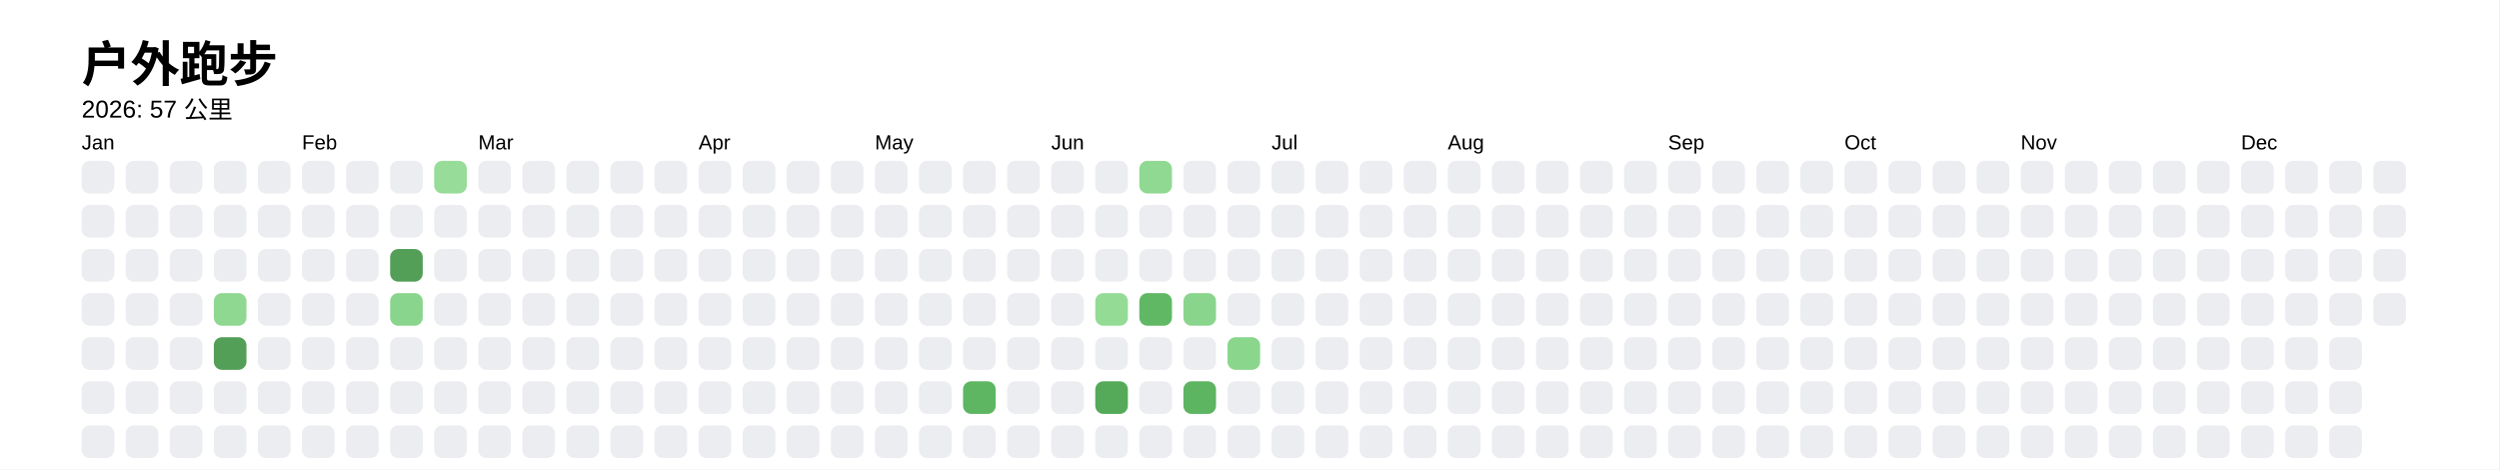
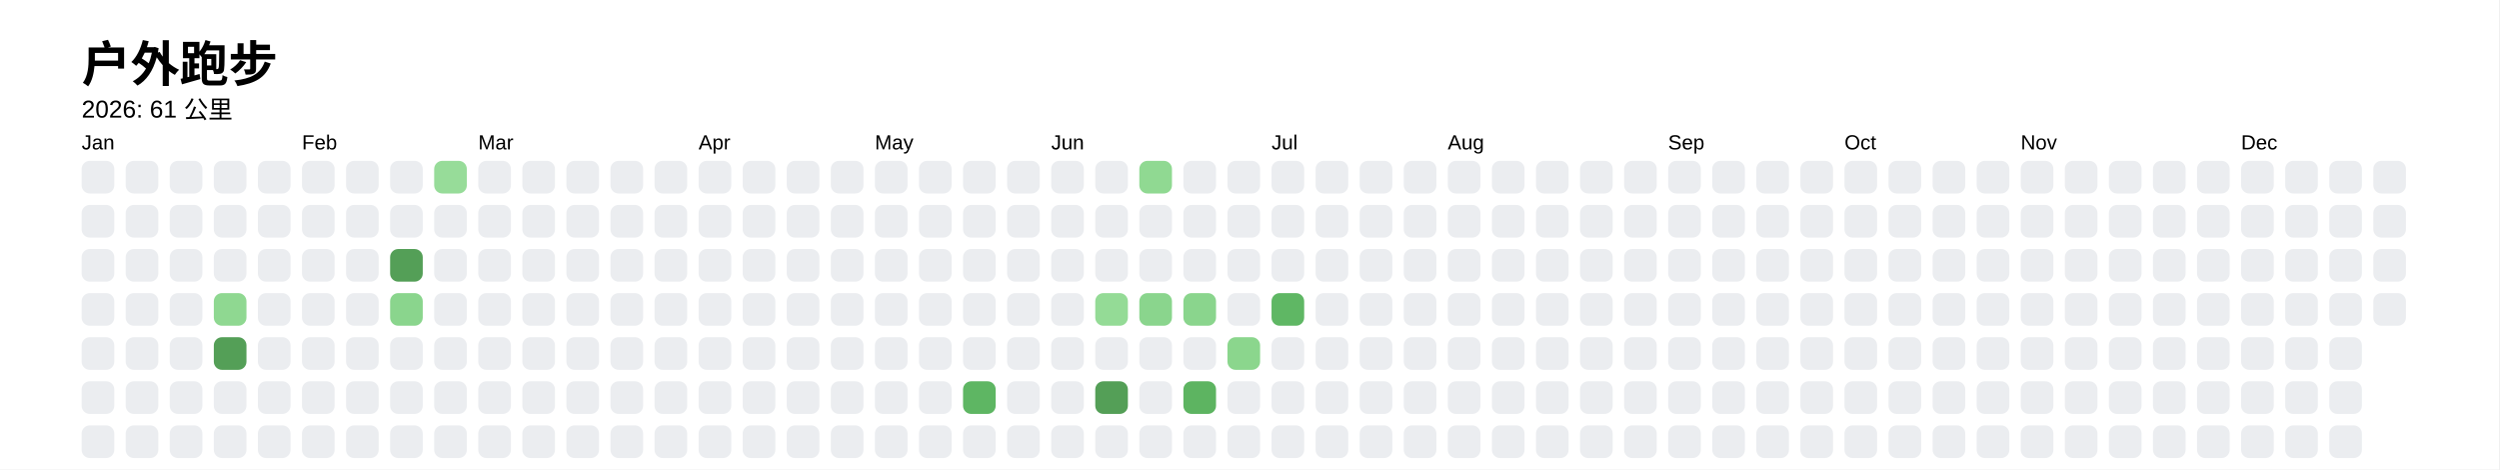
<svg xmlns="http://www.w3.org/2000/svg" baseProfile="full" height="57.5mm" version="1.1" viewBox="0,0,306.2,57.5" width="306.2mm">
  <defs />
  <rect fill="#FFFFFF" height="57.5" width="306.2" x="0" y="0" />
  <text fill="#000000" style="font-size:6px; font-family:Arial; font-weight:bold;" x="10" y="10">户外跑步</text>
-   <text fill="#000000" style="font-size:3px; font-family:Arial;" x="10" y="14.4">2026: 57 公里</text>
+   <text fill="#000000" style="font-size:3px; font-family:Arial;" x="10" y="14.4">2026: 61 公里</text>
  <text fill="#000000" style="font-size:2.5px; font-family:Arial" x="10" y="18.3">Jan</text>
  <rect fill="#EBEDF0" height="4" rx="1" ry="1" width="4" x="10" y="19.7" />
  <rect fill="#EBEDF0" height="4" rx="1" ry="1" width="4" x="10" y="25.1" />
  <rect fill="#EBEDF0" height="4" rx="1" ry="1" width="4" x="10" y="30.5" />
  <rect fill="#EBEDF0" height="4" rx="1" ry="1" width="4" x="10" y="35.9" />
  <rect fill="#EBEDF0" height="4" rx="1" ry="1" width="4" x="10" y="41.3" />
  <rect fill="#EBEDF0" height="4" rx="1" ry="1" width="4" x="10" y="46.7" />
  <rect fill="#EBEDF0" height="4" rx="1" ry="1" width="4" x="10" y="52.1" />
  <rect fill="#EBEDF0" height="4" rx="1" ry="1" width="4" x="15.4" y="19.7" />
  <rect fill="#EBEDF0" height="4" rx="1" ry="1" width="4" x="15.4" y="25.1" />
  <rect fill="#EBEDF0" height="4" rx="1" ry="1" width="4" x="15.4" y="30.5" />
  <rect fill="#EBEDF0" height="4" rx="1" ry="1" width="4" x="15.4" y="35.9" />
  <rect fill="#EBEDF0" height="4" rx="1" ry="1" width="4" x="15.4" y="41.3" />
  <rect fill="#EBEDF0" height="4" rx="1" ry="1" width="4" x="15.4" y="46.7" />
  <rect fill="#EBEDF0" height="4" rx="1" ry="1" width="4" x="15.4" y="52.1" />
  <rect fill="#EBEDF0" height="4" rx="1" ry="1" width="4" x="20.8" y="19.7" />
  <rect fill="#EBEDF0" height="4" rx="1" ry="1" width="4" x="20.8" y="25.1" />
  <rect fill="#EBEDF0" height="4" rx="1" ry="1" width="4" x="20.8" y="30.5" />
  <rect fill="#EBEDF0" height="4" rx="1" ry="1" width="4" x="20.8" y="35.9" />
  <rect fill="#EBEDF0" height="4" rx="1" ry="1" width="4" x="20.8" y="41.3" />
  <rect fill="#EBEDF0" height="4" rx="1" ry="1" width="4" x="20.8" y="46.7" />
  <rect fill="#EBEDF0" height="4" rx="1" ry="1" width="4" x="20.8" y="52.1" />
  <rect fill="#EBEDF0" height="4" rx="1" ry="1" width="4" x="26.2" y="19.7" />
  <rect fill="#EBEDF0" height="4" rx="1" ry="1" width="4" x="26.2" y="25.1" />
  <rect fill="#EBEDF0" height="4" rx="1" ry="1" width="4" x="26.2" y="30.5" />
  <rect fill="#8fd891" height="4" rx="1" ry="1" width="4" x="26.2" y="35.9" />
  <rect fill="#549F57" height="4" rx="1" ry="1" width="4" x="26.2" y="41.3" />
  <rect fill="#EBEDF0" height="4" rx="1" ry="1" width="4" x="26.2" y="46.7" />
  <rect fill="#EBEDF0" height="4" rx="1" ry="1" width="4" x="26.2" y="52.1" />
  <rect fill="#EBEDF0" height="4" rx="1" ry="1" width="4" x="31.6" y="19.7" />
  <rect fill="#EBEDF0" height="4" rx="1" ry="1" width="4" x="31.6" y="25.1" />
  <rect fill="#EBEDF0" height="4" rx="1" ry="1" width="4" x="31.6" y="30.5" />
  <rect fill="#EBEDF0" height="4" rx="1" ry="1" width="4" x="31.6" y="35.9" />
  <rect fill="#EBEDF0" height="4" rx="1" ry="1" width="4" x="31.6" y="41.3" />
  <rect fill="#EBEDF0" height="4" rx="1" ry="1" width="4" x="31.6" y="46.7" />
  <rect fill="#EBEDF0" height="4" rx="1" ry="1" width="4" x="31.6" y="52.1" />
  <text fill="#000000" style="font-size:2.5px; font-family:Arial" x="37.0" y="18.3">Feb</text>
  <rect fill="#EBEDF0" height="4" rx="1" ry="1" width="4" x="37.0" y="19.7" />
  <rect fill="#EBEDF0" height="4" rx="1" ry="1" width="4" x="37.0" y="25.1" />
  <rect fill="#EBEDF0" height="4" rx="1" ry="1" width="4" x="37.0" y="30.5" />
  <rect fill="#EBEDF0" height="4" rx="1" ry="1" width="4" x="37.0" y="35.9" />
  <rect fill="#EBEDF0" height="4" rx="1" ry="1" width="4" x="37.0" y="41.3" />
  <rect fill="#EBEDF0" height="4" rx="1" ry="1" width="4" x="37.0" y="46.7" />
  <rect fill="#EBEDF0" height="4" rx="1" ry="1" width="4" x="37.0" y="52.1" />
  <rect fill="#EBEDF0" height="4" rx="1" ry="1" width="4" x="42.4" y="19.7" />
  <rect fill="#EBEDF0" height="4" rx="1" ry="1" width="4" x="42.4" y="25.1" />
  <rect fill="#EBEDF0" height="4" rx="1" ry="1" width="4" x="42.4" y="30.5" />
  <rect fill="#EBEDF0" height="4" rx="1" ry="1" width="4" x="42.4" y="35.9" />
  <rect fill="#EBEDF0" height="4" rx="1" ry="1" width="4" x="42.4" y="41.3" />
  <rect fill="#EBEDF0" height="4" rx="1" ry="1" width="4" x="42.4" y="46.7" />
  <rect fill="#EBEDF0" height="4" rx="1" ry="1" width="4" x="42.4" y="52.1" />
  <rect fill="#EBEDF0" height="4" rx="1" ry="1" width="4" x="47.8" y="19.7" />
  <rect fill="#EBEDF0" height="4" rx="1" ry="1" width="4" x="47.8" y="25.1" />
  <rect fill="#549F57" height="4" rx="1" ry="1" width="4" x="47.8" y="30.5" />
  <rect fill="#8ad58d" height="4" rx="1" ry="1" width="4" x="47.8" y="35.9" />
  <rect fill="#EBEDF0" height="4" rx="1" ry="1" width="4" x="47.8" y="41.3" />
  <rect fill="#EBEDF0" height="4" rx="1" ry="1" width="4" x="47.8" y="46.7" />
  <rect fill="#EBEDF0" height="4" rx="1" ry="1" width="4" x="47.8" y="52.1" />
  <rect fill="#97dc99" height="4" rx="1" ry="1" width="4" x="53.2" y="19.7" />
  <rect fill="#EBEDF0" height="4" rx="1" ry="1" width="4" x="53.2" y="25.1" />
  <rect fill="#EBEDF0" height="4" rx="1" ry="1" width="4" x="53.2" y="30.5" />
  <rect fill="#EBEDF0" height="4" rx="1" ry="1" width="4" x="53.2" y="35.9" />
  <rect fill="#EBEDF0" height="4" rx="1" ry="1" width="4" x="53.2" y="41.3" />
  <rect fill="#EBEDF0" height="4" rx="1" ry="1" width="4" x="53.2" y="46.7" />
  <rect fill="#EBEDF0" height="4" rx="1" ry="1" width="4" x="53.2" y="52.1" />
  <text fill="#000000" style="font-size:2.5px; font-family:Arial" x="58.6" y="18.3">Mar</text>
  <rect fill="#EBEDF0" height="4" rx="1" ry="1" width="4" x="58.6" y="19.7" />
  <rect fill="#EBEDF0" height="4" rx="1" ry="1" width="4" x="58.6" y="25.1" />
  <rect fill="#EBEDF0" height="4" rx="1" ry="1" width="4" x="58.6" y="30.5" />
  <rect fill="#EBEDF0" height="4" rx="1" ry="1" width="4" x="58.6" y="35.9" />
  <rect fill="#EBEDF0" height="4" rx="1" ry="1" width="4" x="58.6" y="41.3" />
  <rect fill="#EBEDF0" height="4" rx="1" ry="1" width="4" x="58.6" y="46.7" />
  <rect fill="#EBEDF0" height="4" rx="1" ry="1" width="4" x="58.6" y="52.1" />
  <rect fill="#EBEDF0" height="4" rx="1" ry="1" width="4" x="64" y="19.7" />
  <rect fill="#EBEDF0" height="4" rx="1" ry="1" width="4" x="64" y="25.1" />
  <rect fill="#EBEDF0" height="4" rx="1" ry="1" width="4" x="64" y="30.5" />
  <rect fill="#EBEDF0" height="4" rx="1" ry="1" width="4" x="64" y="35.9" />
  <rect fill="#EBEDF0" height="4" rx="1" ry="1" width="4" x="64" y="41.3" />
  <rect fill="#EBEDF0" height="4" rx="1" ry="1" width="4" x="64" y="46.7" />
  <rect fill="#EBEDF0" height="4" rx="1" ry="1" width="4" x="64" y="52.1" />
  <rect fill="#EBEDF0" height="4" rx="1" ry="1" width="4" x="69.4" y="19.7" />
  <rect fill="#EBEDF0" height="4" rx="1" ry="1" width="4" x="69.4" y="25.1" />
  <rect fill="#EBEDF0" height="4" rx="1" ry="1" width="4" x="69.4" y="30.5" />
  <rect fill="#EBEDF0" height="4" rx="1" ry="1" width="4" x="69.4" y="35.9" />
  <rect fill="#EBEDF0" height="4" rx="1" ry="1" width="4" x="69.4" y="41.3" />
  <rect fill="#EBEDF0" height="4" rx="1" ry="1" width="4" x="69.4" y="46.7" />
  <rect fill="#EBEDF0" height="4" rx="1" ry="1" width="4" x="69.4" y="52.1" />
  <rect fill="#EBEDF0" height="4" rx="1" ry="1" width="4" x="74.8" y="19.7" />
  <rect fill="#EBEDF0" height="4" rx="1" ry="1" width="4" x="74.8" y="25.1" />
  <rect fill="#EBEDF0" height="4" rx="1" ry="1" width="4" x="74.8" y="30.5" />
  <rect fill="#EBEDF0" height="4" rx="1" ry="1" width="4" x="74.8" y="35.9" />
  <rect fill="#EBEDF0" height="4" rx="1" ry="1" width="4" x="74.8" y="41.3" />
  <rect fill="#EBEDF0" height="4" rx="1" ry="1" width="4" x="74.8" y="46.7" />
  <rect fill="#EBEDF0" height="4" rx="1" ry="1" width="4" x="74.8" y="52.1" />
  <rect fill="#EBEDF0" height="4" rx="1" ry="1" width="4" x="80.2" y="19.7" />
  <rect fill="#EBEDF0" height="4" rx="1" ry="1" width="4" x="80.2" y="25.1" />
  <rect fill="#EBEDF0" height="4" rx="1" ry="1" width="4" x="80.2" y="30.5" />
  <rect fill="#EBEDF0" height="4" rx="1" ry="1" width="4" x="80.2" y="35.9" />
  <rect fill="#EBEDF0" height="4" rx="1" ry="1" width="4" x="80.2" y="41.3" />
  <rect fill="#EBEDF0" height="4" rx="1" ry="1" width="4" x="80.2" y="46.7" />
  <rect fill="#EBEDF0" height="4" rx="1" ry="1" width="4" x="80.2" y="52.1" />
  <text fill="#000000" style="font-size:2.5px; font-family:Arial" x="85.6" y="18.3">Apr</text>
  <rect fill="#EBEDF0" height="4" rx="1" ry="1" width="4" x="85.6" y="19.7" />
  <rect fill="#EBEDF0" height="4" rx="1" ry="1" width="4" x="85.6" y="25.1" />
  <rect fill="#EBEDF0" height="4" rx="1" ry="1" width="4" x="85.6" y="30.5" />
  <rect fill="#EBEDF0" height="4" rx="1" ry="1" width="4" x="85.6" y="35.9" />
  <rect fill="#EBEDF0" height="4" rx="1" ry="1" width="4" x="85.6" y="41.3" />
  <rect fill="#EBEDF0" height="4" rx="1" ry="1" width="4" x="85.6" y="46.7" />
  <rect fill="#EBEDF0" height="4" rx="1" ry="1" width="4" x="85.6" y="52.1" />
  <rect fill="#EBEDF0" height="4" rx="1" ry="1" width="4" x="91" y="19.7" />
  <rect fill="#EBEDF0" height="4" rx="1" ry="1" width="4" x="91" y="25.1" />
  <rect fill="#EBEDF0" height="4" rx="1" ry="1" width="4" x="91" y="30.5" />
  <rect fill="#EBEDF0" height="4" rx="1" ry="1" width="4" x="91" y="35.9" />
  <rect fill="#EBEDF0" height="4" rx="1" ry="1" width="4" x="91" y="41.3" />
  <rect fill="#EBEDF0" height="4" rx="1" ry="1" width="4" x="91" y="46.7" />
  <rect fill="#EBEDF0" height="4" rx="1" ry="1" width="4" x="91" y="52.1" />
  <rect fill="#EBEDF0" height="4" rx="1" ry="1" width="4" x="96.4" y="19.7" />
  <rect fill="#EBEDF0" height="4" rx="1" ry="1" width="4" x="96.4" y="25.1" />
  <rect fill="#EBEDF0" height="4" rx="1" ry="1" width="4" x="96.4" y="30.5" />
  <rect fill="#EBEDF0" height="4" rx="1" ry="1" width="4" x="96.4" y="35.9" />
  <rect fill="#EBEDF0" height="4" rx="1" ry="1" width="4" x="96.4" y="41.3" />
  <rect fill="#EBEDF0" height="4" rx="1" ry="1" width="4" x="96.4" y="46.7" />
  <rect fill="#EBEDF0" height="4" rx="1" ry="1" width="4" x="96.4" y="52.1" />
  <rect fill="#EBEDF0" height="4" rx="1" ry="1" width="4" x="101.8" y="19.7" />
  <rect fill="#EBEDF0" height="4" rx="1" ry="1" width="4" x="101.8" y="25.1" />
  <rect fill="#EBEDF0" height="4" rx="1" ry="1" width="4" x="101.8" y="30.5" />
  <rect fill="#EBEDF0" height="4" rx="1" ry="1" width="4" x="101.8" y="35.9" />
  <rect fill="#EBEDF0" height="4" rx="1" ry="1" width="4" x="101.8" y="41.3" />
  <rect fill="#EBEDF0" height="4" rx="1" ry="1" width="4" x="101.8" y="46.7" />
  <rect fill="#EBEDF0" height="4" rx="1" ry="1" width="4" x="101.8" y="52.1" />
  <text fill="#000000" style="font-size:2.5px; font-family:Arial" x="107.2" y="18.3">May</text>
  <rect fill="#EBEDF0" height="4" rx="1" ry="1" width="4" x="107.2" y="19.7" />
  <rect fill="#EBEDF0" height="4" rx="1" ry="1" width="4" x="107.2" y="25.1" />
  <rect fill="#EBEDF0" height="4" rx="1" ry="1" width="4" x="107.2" y="30.5" />
  <rect fill="#EBEDF0" height="4" rx="1" ry="1" width="4" x="107.2" y="35.9" />
  <rect fill="#EBEDF0" height="4" rx="1" ry="1" width="4" x="107.2" y="41.3" />
  <rect fill="#EBEDF0" height="4" rx="1" ry="1" width="4" x="107.2" y="46.7" />
  <rect fill="#EBEDF0" height="4" rx="1" ry="1" width="4" x="107.2" y="52.1" />
  <rect fill="#EBEDF0" height="4" rx="1" ry="1" width="4" x="112.6" y="19.7" />
  <rect fill="#EBEDF0" height="4" rx="1" ry="1" width="4" x="112.6" y="25.1" />
  <rect fill="#EBEDF0" height="4" rx="1" ry="1" width="4" x="112.6" y="30.5" />
  <rect fill="#EBEDF0" height="4" rx="1" ry="1" width="4" x="112.6" y="35.9" />
  <rect fill="#EBEDF0" height="4" rx="1" ry="1" width="4" x="112.6" y="41.3" />
  <rect fill="#EBEDF0" height="4" rx="1" ry="1" width="4" x="112.6" y="46.7" />
  <rect fill="#EBEDF0" height="4" rx="1" ry="1" width="4" x="112.6" y="52.1" />
  <rect fill="#EBEDF0" height="4" rx="1" ry="1" width="4" x="118" y="19.7" />
  <rect fill="#EBEDF0" height="4" rx="1" ry="1" width="4" x="118" y="25.1" />
  <rect fill="#EBEDF0" height="4" rx="1" ry="1" width="4" x="118" y="30.5" />
  <rect fill="#EBEDF0" height="4" rx="1" ry="1" width="4" x="118" y="35.9" />
  <rect fill="#EBEDF0" height="4" rx="1" ry="1" width="4" x="118" y="41.3" />
  <rect fill="#5eb663" height="4" rx="1" ry="1" width="4" x="118" y="46.7" />
  <rect fill="#EBEDF0" height="4" rx="1" ry="1" width="4" x="118" y="52.1" />
  <rect fill="#EBEDF0" height="4" rx="1" ry="1" width="4" x="123.4" y="19.7" />
  <rect fill="#EBEDF0" height="4" rx="1" ry="1" width="4" x="123.4" y="25.1" />
  <rect fill="#EBEDF0" height="4" rx="1" ry="1" width="4" x="123.4" y="30.5" />
  <rect fill="#EBEDF0" height="4" rx="1" ry="1" width="4" x="123.4" y="35.9" />
  <rect fill="#EBEDF0" height="4" rx="1" ry="1" width="4" x="123.4" y="41.3" />
  <rect fill="#EBEDF0" height="4" rx="1" ry="1" width="4" x="123.4" y="46.7" />
  <rect fill="#EBEDF0" height="4" rx="1" ry="1" width="4" x="123.4" y="52.1" />
  <text fill="#000000" style="font-size:2.5px; font-family:Arial" x="128.8" y="18.3">Jun</text>
  <rect fill="#EBEDF0" height="4" rx="1" ry="1" width="4" x="128.8" y="19.7" />
  <rect fill="#EBEDF0" height="4" rx="1" ry="1" width="4" x="128.8" y="25.1" />
  <rect fill="#EBEDF0" height="4" rx="1" ry="1" width="4" x="128.8" y="30.5" />
  <rect fill="#EBEDF0" height="4" rx="1" ry="1" width="4" x="128.8" y="35.9" />
  <rect fill="#EBEDF0" height="4" rx="1" ry="1" width="4" x="128.8" y="41.3" />
  <rect fill="#EBEDF0" height="4" rx="1" ry="1" width="4" x="128.8" y="46.7" />
  <rect fill="#EBEDF0" height="4" rx="1" ry="1" width="4" x="128.8" y="52.1" />
  <rect fill="#EBEDF0" height="4" rx="1" ry="1" width="4" x="134.2" y="19.7" />
  <rect fill="#EBEDF0" height="4" rx="1" ry="1" width="4" x="134.2" y="25.1" />
  <rect fill="#EBEDF0" height="4" rx="1" ry="1" width="4" x="134.2" y="30.5" />
  <rect fill="#94db96" height="4" rx="1" ry="1" width="4" x="134.2" y="35.9" />
  <rect fill="#EBEDF0" height="4" rx="1" ry="1" width="4" x="134.2" y="41.3" />
-   <rect fill="#55aa59" height="4" rx="1" ry="1" width="4" x="134.2" y="46.7" />
+   <rect fill="#549F57" height="4" rx="1" ry="1" width="4" x="134.2" y="46.7" />
  <rect fill="#EBEDF0" height="4" rx="1" ry="1" width="4" x="134.2" y="52.1" />
  <rect fill="#90d992" height="4" rx="1" ry="1" width="4" x="139.6" y="19.7" />
  <rect fill="#EBEDF0" height="4" rx="1" ry="1" width="4" x="139.6" y="25.1" />
  <rect fill="#EBEDF0" height="4" rx="1" ry="1" width="4" x="139.6" y="30.5" />
-   <rect fill="#60b865" height="4" rx="1" ry="1" width="4" x="139.6" y="35.9" />
+   <rect fill="#8ad58d" height="4" rx="1" ry="1" width="4" x="139.6" y="35.9" />
  <rect fill="#EBEDF0" height="4" rx="1" ry="1" width="4" x="139.6" y="41.3" />
  <rect fill="#EBEDF0" height="4" rx="1" ry="1" width="4" x="139.6" y="46.7" />
  <rect fill="#EBEDF0" height="4" rx="1" ry="1" width="4" x="139.6" y="52.1" />
  <rect fill="#EBEDF0" height="4" rx="1" ry="1" width="4" x="145" y="19.7" />
  <rect fill="#EBEDF0" height="4" rx="1" ry="1" width="4" x="145" y="25.1" />
  <rect fill="#EBEDF0" height="4" rx="1" ry="1" width="4" x="145" y="30.5" />
  <rect fill="#8ad58d" height="4" rx="1" ry="1" width="4" x="145" y="35.9" />
  <rect fill="#EBEDF0" height="4" rx="1" ry="1" width="4" x="145" y="41.3" />
  <rect fill="#5db461" height="4" rx="1" ry="1" width="4" x="145" y="46.7" />
  <rect fill="#EBEDF0" height="4" rx="1" ry="1" width="4" x="145" y="52.1" />
  <rect fill="#EBEDF0" height="4" rx="1" ry="1" width="4" x="150.4" y="19.7" />
  <rect fill="#EBEDF0" height="4" rx="1" ry="1" width="4" x="150.4" y="25.1" />
  <rect fill="#EBEDF0" height="4" rx="1" ry="1" width="4" x="150.4" y="30.5" />
  <rect fill="#EBEDF0" height="4" rx="1" ry="1" width="4" x="150.4" y="35.9" />
  <rect fill="#8bd68d" height="4" rx="1" ry="1" width="4" x="150.4" y="41.3" />
  <rect fill="#EBEDF0" height="4" rx="1" ry="1" width="4" x="150.4" y="46.7" />
  <rect fill="#EBEDF0" height="4" rx="1" ry="1" width="4" x="150.4" y="52.1" />
  <text fill="#000000" style="font-size:2.5px; font-family:Arial" x="155.8" y="18.3">Jul</text>
  <rect fill="#EBEDF0" height="4" rx="1" ry="1" width="4" x="155.8" y="19.7" />
  <rect fill="#EBEDF0" height="4" rx="1" ry="1" width="4" x="155.8" y="25.1" />
  <rect fill="#EBEDF0" height="4" rx="1" ry="1" width="4" x="155.8" y="30.5" />
-   <rect fill="#EBEDF0" height="4" rx="1" ry="1" width="4" x="155.8" y="35.9" />
+   <rect fill="#5fb764" height="4" rx="1" ry="1" width="4" x="155.8" y="35.9" />
  <rect fill="#EBEDF0" height="4" rx="1" ry="1" width="4" x="155.8" y="41.3" />
  <rect fill="#EBEDF0" height="4" rx="1" ry="1" width="4" x="155.8" y="46.7" />
  <rect fill="#EBEDF0" height="4" rx="1" ry="1" width="4" x="155.8" y="52.1" />
  <rect fill="#EBEDF0" height="4" rx="1" ry="1" width="4" x="161.2" y="19.7" />
  <rect fill="#EBEDF0" height="4" rx="1" ry="1" width="4" x="161.2" y="25.1" />
  <rect fill="#EBEDF0" height="4" rx="1" ry="1" width="4" x="161.2" y="30.5" />
  <rect fill="#EBEDF0" height="4" rx="1" ry="1" width="4" x="161.2" y="35.9" />
  <rect fill="#EBEDF0" height="4" rx="1" ry="1" width="4" x="161.2" y="41.3" />
  <rect fill="#EBEDF0" height="4" rx="1" ry="1" width="4" x="161.2" y="46.7" />
  <rect fill="#EBEDF0" height="4" rx="1" ry="1" width="4" x="161.2" y="52.1" />
  <rect fill="#EBEDF0" height="4" rx="1" ry="1" width="4" x="166.6" y="19.7" />
  <rect fill="#EBEDF0" height="4" rx="1" ry="1" width="4" x="166.6" y="25.1" />
  <rect fill="#EBEDF0" height="4" rx="1" ry="1" width="4" x="166.6" y="30.5" />
  <rect fill="#EBEDF0" height="4" rx="1" ry="1" width="4" x="166.6" y="35.9" />
  <rect fill="#EBEDF0" height="4" rx="1" ry="1" width="4" x="166.6" y="41.3" />
  <rect fill="#EBEDF0" height="4" rx="1" ry="1" width="4" x="166.6" y="46.7" />
  <rect fill="#EBEDF0" height="4" rx="1" ry="1" width="4" x="166.6" y="52.1" />
  <rect fill="#EBEDF0" height="4" rx="1" ry="1" width="4" x="172" y="19.7" />
  <rect fill="#EBEDF0" height="4" rx="1" ry="1" width="4" x="172" y="25.1" />
  <rect fill="#EBEDF0" height="4" rx="1" ry="1" width="4" x="172" y="30.5" />
  <rect fill="#EBEDF0" height="4" rx="1" ry="1" width="4" x="172" y="35.9" />
  <rect fill="#EBEDF0" height="4" rx="1" ry="1" width="4" x="172" y="41.3" />
  <rect fill="#EBEDF0" height="4" rx="1" ry="1" width="4" x="172" y="46.7" />
  <rect fill="#EBEDF0" height="4" rx="1" ry="1" width="4" x="172" y="52.1" />
  <text fill="#000000" style="font-size:2.5px; font-family:Arial" x="177.4" y="18.3">Aug</text>
  <rect fill="#EBEDF0" height="4" rx="1" ry="1" width="4" x="177.4" y="19.7" />
  <rect fill="#EBEDF0" height="4" rx="1" ry="1" width="4" x="177.4" y="25.1" />
  <rect fill="#EBEDF0" height="4" rx="1" ry="1" width="4" x="177.4" y="30.5" />
  <rect fill="#EBEDF0" height="4" rx="1" ry="1" width="4" x="177.4" y="35.9" />
  <rect fill="#EBEDF0" height="4" rx="1" ry="1" width="4" x="177.4" y="41.3" />
  <rect fill="#EBEDF0" height="4" rx="1" ry="1" width="4" x="177.4" y="46.7" />
  <rect fill="#EBEDF0" height="4" rx="1" ry="1" width="4" x="177.4" y="52.1" />
  <rect fill="#EBEDF0" height="4" rx="1" ry="1" width="4" x="182.8" y="19.7" />
  <rect fill="#EBEDF0" height="4" rx="1" ry="1" width="4" x="182.8" y="25.1" />
  <rect fill="#EBEDF0" height="4" rx="1" ry="1" width="4" x="182.8" y="30.5" />
  <rect fill="#EBEDF0" height="4" rx="1" ry="1" width="4" x="182.8" y="35.9" />
  <rect fill="#EBEDF0" height="4" rx="1" ry="1" width="4" x="182.8" y="41.3" />
  <rect fill="#EBEDF0" height="4" rx="1" ry="1" width="4" x="182.8" y="46.7" />
  <rect fill="#EBEDF0" height="4" rx="1" ry="1" width="4" x="182.8" y="52.1" />
  <rect fill="#EBEDF0" height="4" rx="1" ry="1" width="4" x="188.2" y="19.7" />
  <rect fill="#EBEDF0" height="4" rx="1" ry="1" width="4" x="188.2" y="25.1" />
  <rect fill="#EBEDF0" height="4" rx="1" ry="1" width="4" x="188.2" y="30.5" />
  <rect fill="#EBEDF0" height="4" rx="1" ry="1" width="4" x="188.2" y="35.9" />
  <rect fill="#EBEDF0" height="4" rx="1" ry="1" width="4" x="188.2" y="41.3" />
  <rect fill="#EBEDF0" height="4" rx="1" ry="1" width="4" x="188.2" y="46.7" />
  <rect fill="#EBEDF0" height="4" rx="1" ry="1" width="4" x="188.2" y="52.1" />
  <rect fill="#EBEDF0" height="4" rx="1" ry="1" width="4" x="193.6" y="19.7" />
  <rect fill="#EBEDF0" height="4" rx="1" ry="1" width="4" x="193.6" y="25.1" />
  <rect fill="#EBEDF0" height="4" rx="1" ry="1" width="4" x="193.6" y="30.5" />
  <rect fill="#EBEDF0" height="4" rx="1" ry="1" width="4" x="193.6" y="35.9" />
  <rect fill="#EBEDF0" height="4" rx="1" ry="1" width="4" x="193.6" y="41.3" />
  <rect fill="#EBEDF0" height="4" rx="1" ry="1" width="4" x="193.6" y="46.7" />
  <rect fill="#EBEDF0" height="4" rx="1" ry="1" width="4" x="193.6" y="52.1" />
  <rect fill="#EBEDF0" height="4" rx="1" ry="1" width="4" x="199" y="19.7" />
  <rect fill="#EBEDF0" height="4" rx="1" ry="1" width="4" x="199" y="25.1" />
  <rect fill="#EBEDF0" height="4" rx="1" ry="1" width="4" x="199" y="30.5" />
  <rect fill="#EBEDF0" height="4" rx="1" ry="1" width="4" x="199" y="35.9" />
  <rect fill="#EBEDF0" height="4" rx="1" ry="1" width="4" x="199" y="41.3" />
  <rect fill="#EBEDF0" height="4" rx="1" ry="1" width="4" x="199" y="46.7" />
  <rect fill="#EBEDF0" height="4" rx="1" ry="1" width="4" x="199" y="52.1" />
  <text fill="#000000" style="font-size:2.5px; font-family:Arial" x="204.4" y="18.3">Sep</text>
  <rect fill="#EBEDF0" height="4" rx="1" ry="1" width="4" x="204.4" y="19.7" />
  <rect fill="#EBEDF0" height="4" rx="1" ry="1" width="4" x="204.4" y="25.1" />
  <rect fill="#EBEDF0" height="4" rx="1" ry="1" width="4" x="204.4" y="30.5" />
  <rect fill="#EBEDF0" height="4" rx="1" ry="1" width="4" x="204.4" y="35.9" />
  <rect fill="#EBEDF0" height="4" rx="1" ry="1" width="4" x="204.4" y="41.3" />
  <rect fill="#EBEDF0" height="4" rx="1" ry="1" width="4" x="204.4" y="46.7" />
  <rect fill="#EBEDF0" height="4" rx="1" ry="1" width="4" x="204.4" y="52.1" />
  <rect fill="#EBEDF0" height="4" rx="1" ry="1" width="4" x="209.8" y="19.7" />
  <rect fill="#EBEDF0" height="4" rx="1" ry="1" width="4" x="209.8" y="25.1" />
  <rect fill="#EBEDF0" height="4" rx="1" ry="1" width="4" x="209.8" y="30.5" />
  <rect fill="#EBEDF0" height="4" rx="1" ry="1" width="4" x="209.8" y="35.9" />
  <rect fill="#EBEDF0" height="4" rx="1" ry="1" width="4" x="209.8" y="41.3" />
  <rect fill="#EBEDF0" height="4" rx="1" ry="1" width="4" x="209.8" y="46.7" />
  <rect fill="#EBEDF0" height="4" rx="1" ry="1" width="4" x="209.8" y="52.1" />
  <rect fill="#EBEDF0" height="4" rx="1" ry="1" width="4" x="215.2" y="19.7" />
  <rect fill="#EBEDF0" height="4" rx="1" ry="1" width="4" x="215.2" y="25.1" />
  <rect fill="#EBEDF0" height="4" rx="1" ry="1" width="4" x="215.2" y="30.5" />
  <rect fill="#EBEDF0" height="4" rx="1" ry="1" width="4" x="215.2" y="35.9" />
  <rect fill="#EBEDF0" height="4" rx="1" ry="1" width="4" x="215.2" y="41.3" />
  <rect fill="#EBEDF0" height="4" rx="1" ry="1" width="4" x="215.2" y="46.7" />
  <rect fill="#EBEDF0" height="4" rx="1" ry="1" width="4" x="215.2" y="52.1" />
  <rect fill="#EBEDF0" height="4" rx="1" ry="1" width="4" x="220.6" y="19.7" />
  <rect fill="#EBEDF0" height="4" rx="1" ry="1" width="4" x="220.6" y="25.1" />
  <rect fill="#EBEDF0" height="4" rx="1" ry="1" width="4" x="220.6" y="30.5" />
  <rect fill="#EBEDF0" height="4" rx="1" ry="1" width="4" x="220.6" y="35.9" />
  <rect fill="#EBEDF0" height="4" rx="1" ry="1" width="4" x="220.6" y="41.3" />
  <rect fill="#EBEDF0" height="4" rx="1" ry="1" width="4" x="220.6" y="46.7" />
  <rect fill="#EBEDF0" height="4" rx="1" ry="1" width="4" x="220.6" y="52.1" />
  <text fill="#000000" style="font-size:2.5px; font-family:Arial" x="226" y="18.3">Oct</text>
  <rect fill="#EBEDF0" height="4" rx="1" ry="1" width="4" x="226" y="19.7" />
  <rect fill="#EBEDF0" height="4" rx="1" ry="1" width="4" x="226" y="25.1" />
  <rect fill="#EBEDF0" height="4" rx="1" ry="1" width="4" x="226" y="30.5" />
  <rect fill="#EBEDF0" height="4" rx="1" ry="1" width="4" x="226" y="35.9" />
  <rect fill="#EBEDF0" height="4" rx="1" ry="1" width="4" x="226" y="41.3" />
  <rect fill="#EBEDF0" height="4" rx="1" ry="1" width="4" x="226" y="46.7" />
  <rect fill="#EBEDF0" height="4" rx="1" ry="1" width="4" x="226" y="52.1" />
  <rect fill="#EBEDF0" height="4" rx="1" ry="1" width="4" x="231.4" y="19.7" />
  <rect fill="#EBEDF0" height="4" rx="1" ry="1" width="4" x="231.4" y="25.1" />
  <rect fill="#EBEDF0" height="4" rx="1" ry="1" width="4" x="231.4" y="30.5" />
  <rect fill="#EBEDF0" height="4" rx="1" ry="1" width="4" x="231.4" y="35.9" />
  <rect fill="#EBEDF0" height="4" rx="1" ry="1" width="4" x="231.4" y="41.3" />
  <rect fill="#EBEDF0" height="4" rx="1" ry="1" width="4" x="231.4" y="46.7" />
  <rect fill="#EBEDF0" height="4" rx="1" ry="1" width="4" x="231.4" y="52.1" />
  <rect fill="#EBEDF0" height="4" rx="1" ry="1" width="4" x="236.8" y="19.7" />
  <rect fill="#EBEDF0" height="4" rx="1" ry="1" width="4" x="236.8" y="25.1" />
  <rect fill="#EBEDF0" height="4" rx="1" ry="1" width="4" x="236.8" y="30.5" />
  <rect fill="#EBEDF0" height="4" rx="1" ry="1" width="4" x="236.8" y="35.9" />
  <rect fill="#EBEDF0" height="4" rx="1" ry="1" width="4" x="236.8" y="41.3" />
  <rect fill="#EBEDF0" height="4" rx="1" ry="1" width="4" x="236.8" y="46.7" />
  <rect fill="#EBEDF0" height="4" rx="1" ry="1" width="4" x="236.8" y="52.1" />
  <rect fill="#EBEDF0" height="4" rx="1" ry="1" width="4" x="242.2" y="19.7" />
  <rect fill="#EBEDF0" height="4" rx="1" ry="1" width="4" x="242.2" y="25.1" />
  <rect fill="#EBEDF0" height="4" rx="1" ry="1" width="4" x="242.2" y="30.5" />
  <rect fill="#EBEDF0" height="4" rx="1" ry="1" width="4" x="242.2" y="35.9" />
  <rect fill="#EBEDF0" height="4" rx="1" ry="1" width="4" x="242.2" y="41.3" />
  <rect fill="#EBEDF0" height="4" rx="1" ry="1" width="4" x="242.2" y="46.7" />
  <rect fill="#EBEDF0" height="4" rx="1" ry="1" width="4" x="242.2" y="52.1" />
  <text fill="#000000" style="font-size:2.5px; font-family:Arial" x="247.6" y="18.3">Nov</text>
  <rect fill="#EBEDF0" height="4" rx="1" ry="1" width="4" x="247.6" y="19.7" />
  <rect fill="#EBEDF0" height="4" rx="1" ry="1" width="4" x="247.6" y="25.1" />
  <rect fill="#EBEDF0" height="4" rx="1" ry="1" width="4" x="247.6" y="30.5" />
  <rect fill="#EBEDF0" height="4" rx="1" ry="1" width="4" x="247.6" y="35.9" />
  <rect fill="#EBEDF0" height="4" rx="1" ry="1" width="4" x="247.6" y="41.3" />
  <rect fill="#EBEDF0" height="4" rx="1" ry="1" width="4" x="247.6" y="46.7" />
  <rect fill="#EBEDF0" height="4" rx="1" ry="1" width="4" x="247.6" y="52.1" />
  <rect fill="#EBEDF0" height="4" rx="1" ry="1" width="4" x="253" y="19.7" />
  <rect fill="#EBEDF0" height="4" rx="1" ry="1" width="4" x="253" y="25.1" />
  <rect fill="#EBEDF0" height="4" rx="1" ry="1" width="4" x="253" y="30.5" />
  <rect fill="#EBEDF0" height="4" rx="1" ry="1" width="4" x="253" y="35.9" />
  <rect fill="#EBEDF0" height="4" rx="1" ry="1" width="4" x="253" y="41.3" />
  <rect fill="#EBEDF0" height="4" rx="1" ry="1" width="4" x="253" y="46.7" />
  <rect fill="#EBEDF0" height="4" rx="1" ry="1" width="4" x="253" y="52.1" />
  <rect fill="#EBEDF0" height="4" rx="1" ry="1" width="4" x="258.4" y="19.7" />
  <rect fill="#EBEDF0" height="4" rx="1" ry="1" width="4" x="258.4" y="25.1" />
  <rect fill="#EBEDF0" height="4" rx="1" ry="1" width="4" x="258.4" y="30.5" />
  <rect fill="#EBEDF0" height="4" rx="1" ry="1" width="4" x="258.4" y="35.9" />
  <rect fill="#EBEDF0" height="4" rx="1" ry="1" width="4" x="258.4" y="41.3" />
  <rect fill="#EBEDF0" height="4" rx="1" ry="1" width="4" x="258.4" y="46.7" />
  <rect fill="#EBEDF0" height="4" rx="1" ry="1" width="4" x="258.4" y="52.1" />
  <rect fill="#EBEDF0" height="4" rx="1" ry="1" width="4" x="263.8" y="19.7" />
  <rect fill="#EBEDF0" height="4" rx="1" ry="1" width="4" x="263.8" y="25.1" />
  <rect fill="#EBEDF0" height="4" rx="1" ry="1" width="4" x="263.8" y="30.5" />
  <rect fill="#EBEDF0" height="4" rx="1" ry="1" width="4" x="263.8" y="35.9" />
  <rect fill="#EBEDF0" height="4" rx="1" ry="1" width="4" x="263.8" y="41.3" />
  <rect fill="#EBEDF0" height="4" rx="1" ry="1" width="4" x="263.8" y="46.7" />
  <rect fill="#EBEDF0" height="4" rx="1" ry="1" width="4" x="263.8" y="52.1" />
  <rect fill="#EBEDF0" height="4" rx="1" ry="1" width="4" x="269.2" y="19.7" />
  <rect fill="#EBEDF0" height="4" rx="1" ry="1" width="4" x="269.2" y="25.1" />
  <rect fill="#EBEDF0" height="4" rx="1" ry="1" width="4" x="269.2" y="30.5" />
  <rect fill="#EBEDF0" height="4" rx="1" ry="1" width="4" x="269.2" y="35.9" />
  <rect fill="#EBEDF0" height="4" rx="1" ry="1" width="4" x="269.2" y="41.3" />
  <rect fill="#EBEDF0" height="4" rx="1" ry="1" width="4" x="269.2" y="46.7" />
  <rect fill="#EBEDF0" height="4" rx="1" ry="1" width="4" x="269.2" y="52.1" />
  <text fill="#000000" style="font-size:2.5px; font-family:Arial" x="274.6" y="18.3">Dec</text>
  <rect fill="#EBEDF0" height="4" rx="1" ry="1" width="4" x="274.6" y="19.7" />
  <rect fill="#EBEDF0" height="4" rx="1" ry="1" width="4" x="274.6" y="25.1" />
  <rect fill="#EBEDF0" height="4" rx="1" ry="1" width="4" x="274.6" y="30.5" />
  <rect fill="#EBEDF0" height="4" rx="1" ry="1" width="4" x="274.6" y="35.9" />
  <rect fill="#EBEDF0" height="4" rx="1" ry="1" width="4" x="274.6" y="41.3" />
  <rect fill="#EBEDF0" height="4" rx="1" ry="1" width="4" x="274.6" y="46.7" />
  <rect fill="#EBEDF0" height="4" rx="1" ry="1" width="4" x="274.6" y="52.1" />
  <rect fill="#EBEDF0" height="4" rx="1" ry="1" width="4" x="280" y="19.7" />
  <rect fill="#EBEDF0" height="4" rx="1" ry="1" width="4" x="280" y="25.1" />
  <rect fill="#EBEDF0" height="4" rx="1" ry="1" width="4" x="280" y="30.5" />
  <rect fill="#EBEDF0" height="4" rx="1" ry="1" width="4" x="280" y="35.9" />
  <rect fill="#EBEDF0" height="4" rx="1" ry="1" width="4" x="280" y="41.3" />
  <rect fill="#EBEDF0" height="4" rx="1" ry="1" width="4" x="280" y="46.7" />
  <rect fill="#EBEDF0" height="4" rx="1" ry="1" width="4" x="280" y="52.1" />
  <rect fill="#EBEDF0" height="4" rx="1" ry="1" width="4" x="285.4" y="19.7" />
  <rect fill="#EBEDF0" height="4" rx="1" ry="1" width="4" x="285.4" y="25.1" />
  <rect fill="#EBEDF0" height="4" rx="1" ry="1" width="4" x="285.4" y="30.5" />
  <rect fill="#EBEDF0" height="4" rx="1" ry="1" width="4" x="285.4" y="35.9" />
  <rect fill="#EBEDF0" height="4" rx="1" ry="1" width="4" x="285.4" y="41.3" />
  <rect fill="#EBEDF0" height="4" rx="1" ry="1" width="4" x="285.4" y="46.7" />
  <rect fill="#EBEDF0" height="4" rx="1" ry="1" width="4" x="285.4" y="52.1" />
  <rect fill="#EBEDF0" height="4" rx="1" ry="1" width="4" x="290.8" y="19.7" />
  <rect fill="#EBEDF0" height="4" rx="1" ry="1" width="4" x="290.8" y="25.1" />
  <rect fill="#EBEDF0" height="4" rx="1" ry="1" width="4" x="290.8" y="30.5" />
  <rect fill="#EBEDF0" height="4" rx="1" ry="1" width="4" x="290.8" y="35.9" />
</svg>
